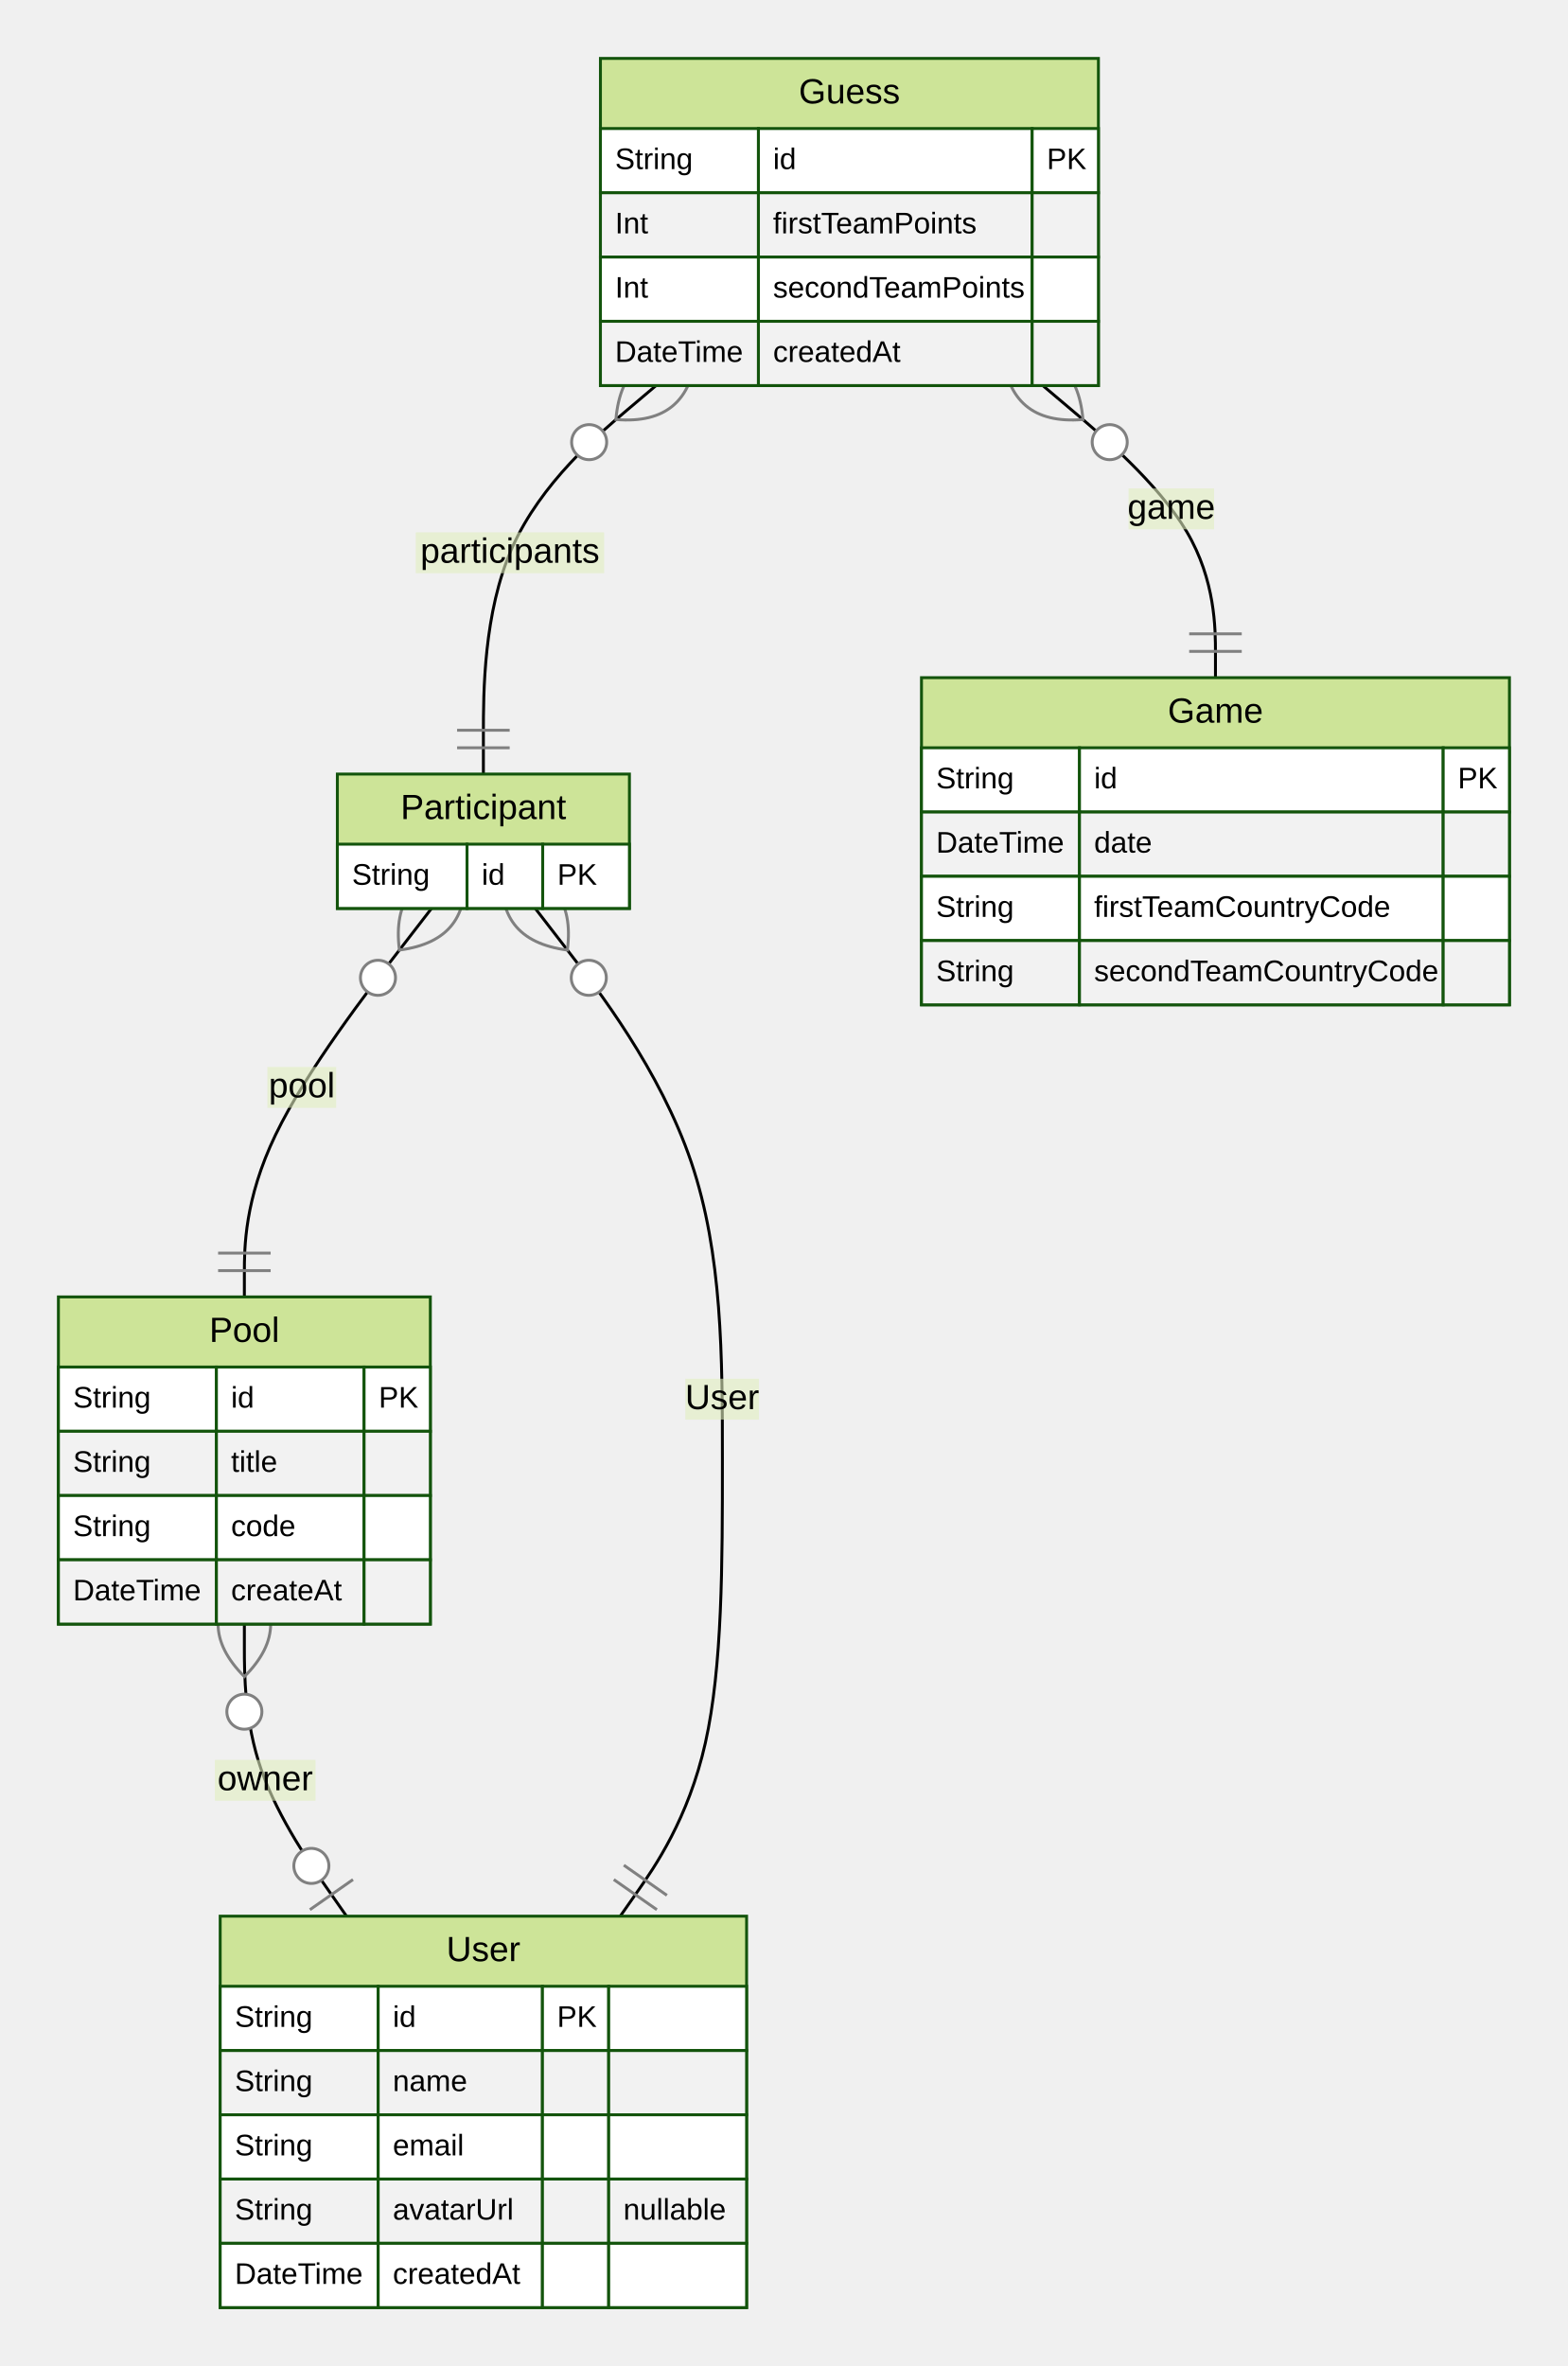
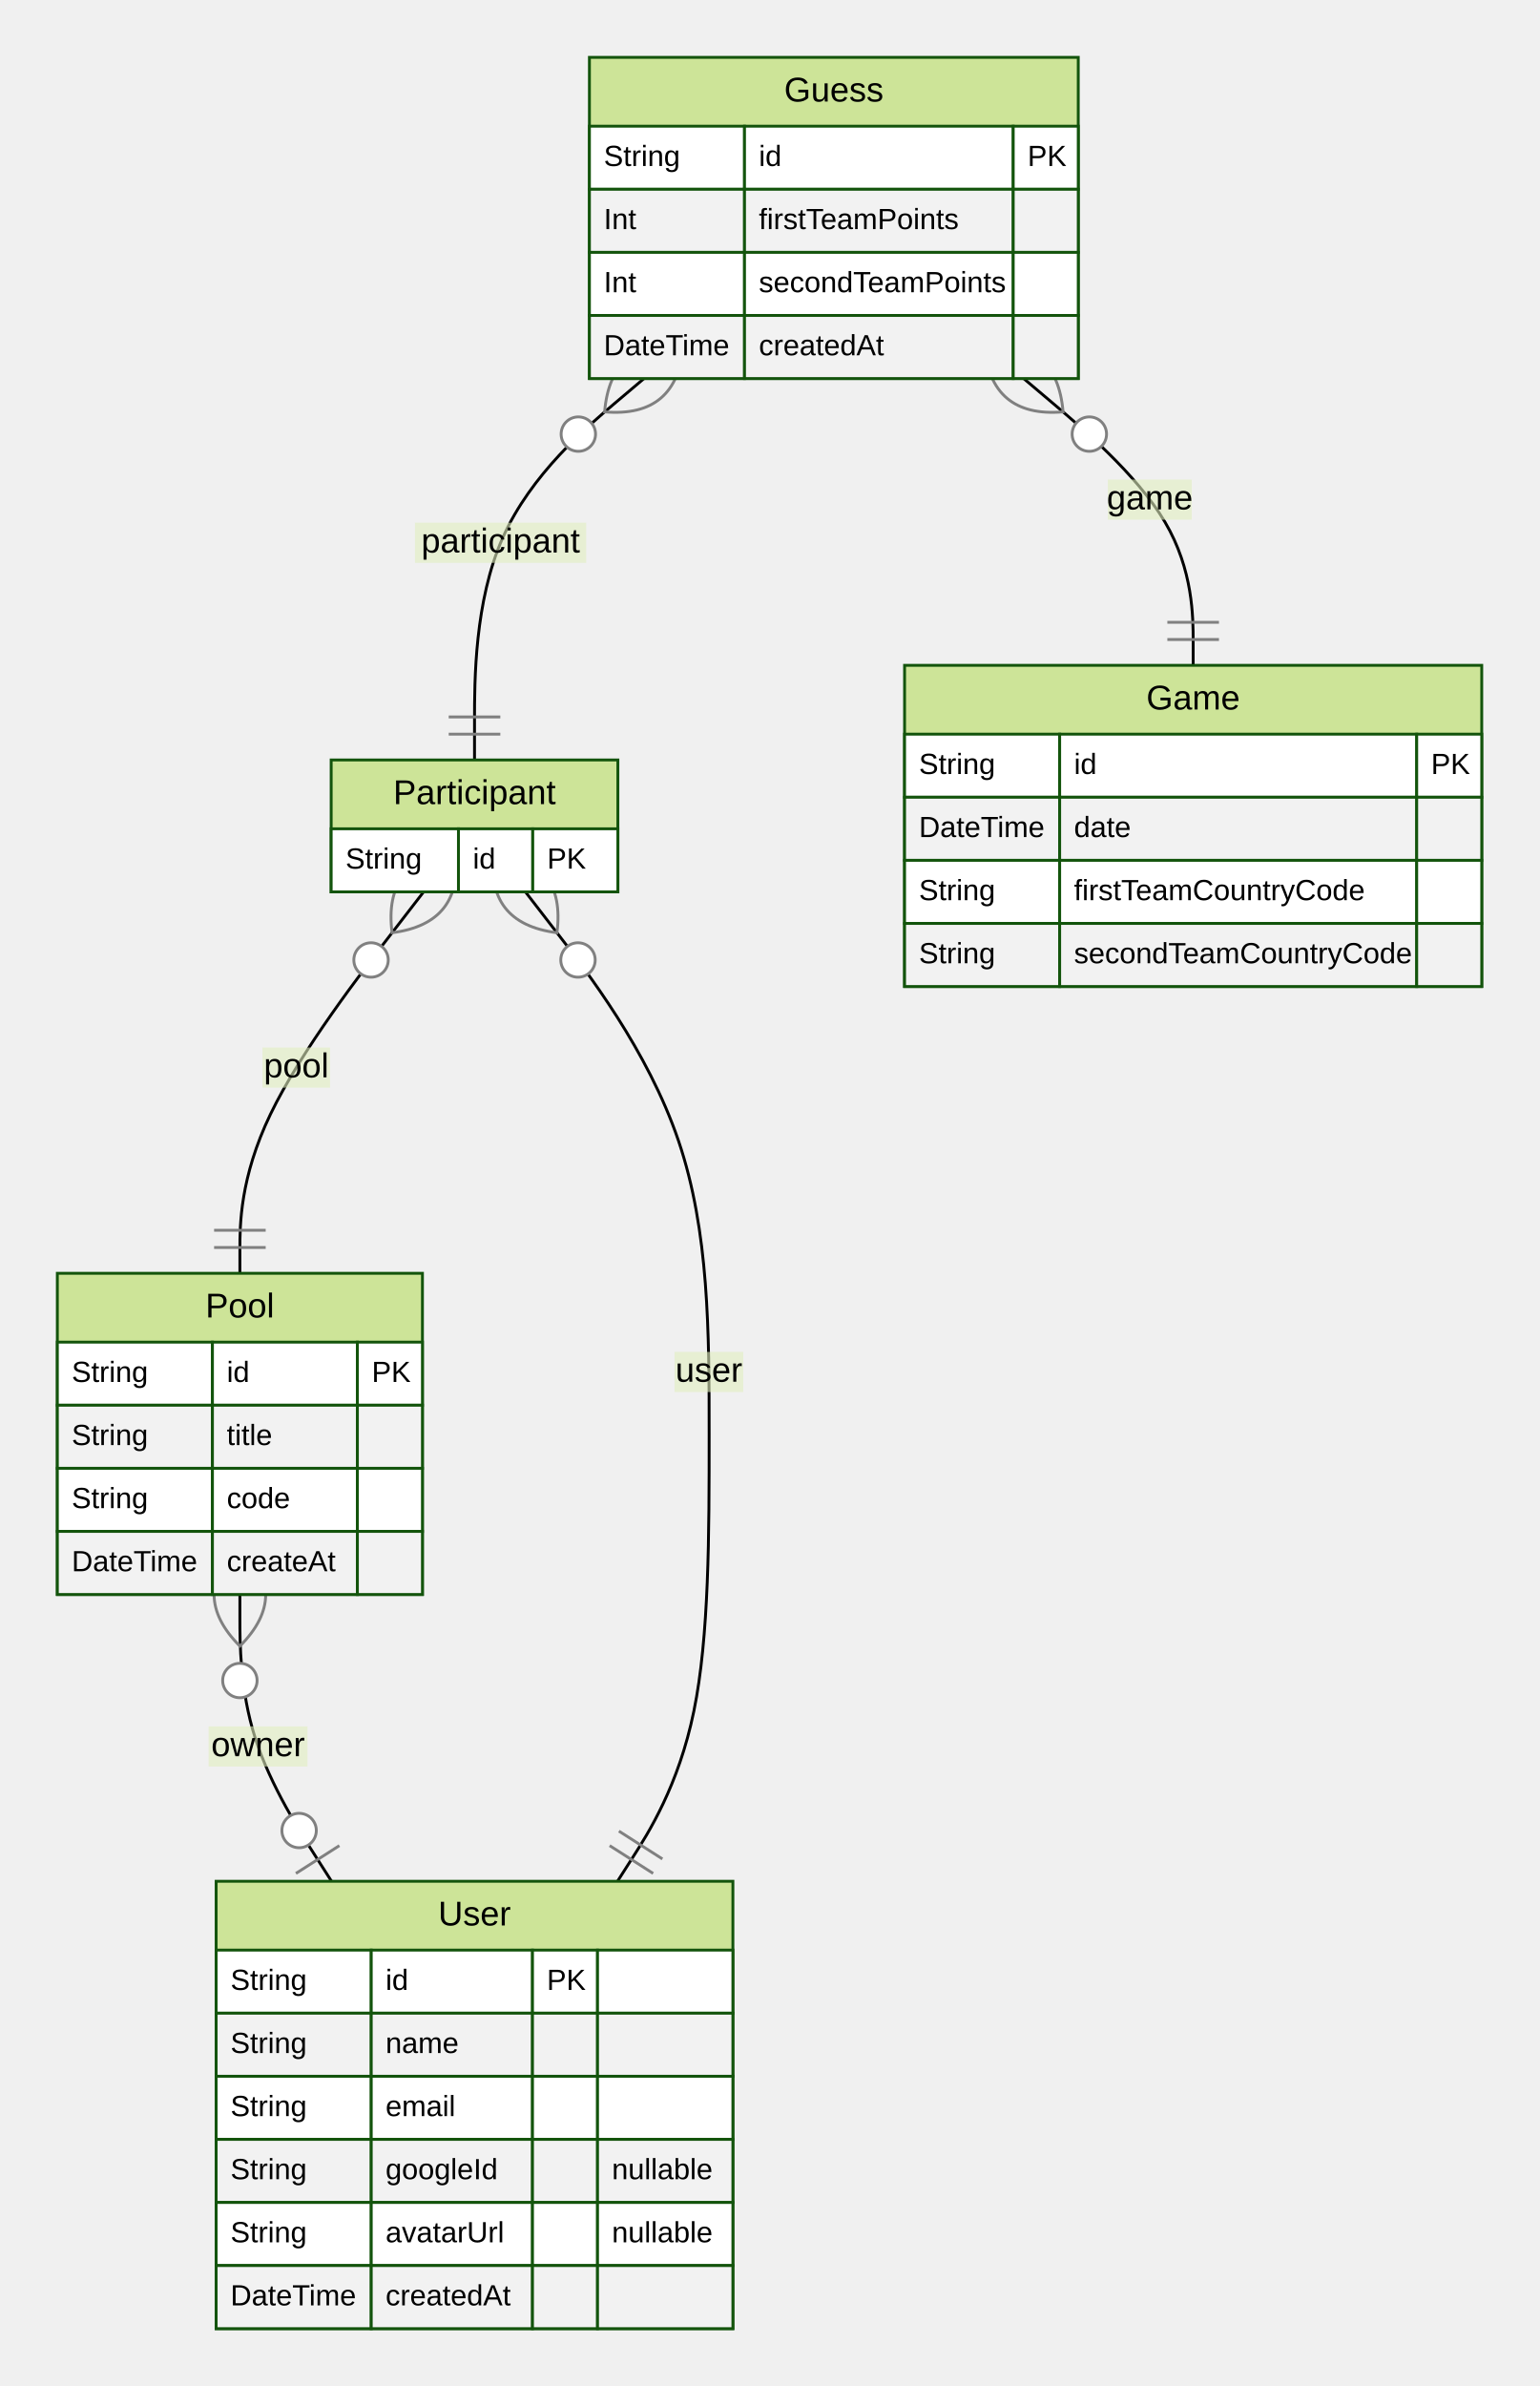
- <svg xmlns="http://www.w3.org/2000/svg" aria-labelledby="chart-title-mermaid-0 chart-desc-mermaid-0" role="img" viewBox="0 0 536.82 810" style="max-width: 536.82px; background-color: white;" width="100%" id="mermaid-0">
+ <svg xmlns="http://www.w3.org/2000/svg" aria-labelledby="chart-title-mermaid-0 chart-desc-mermaid-0" role="img" viewBox="0 0 536.82 832" style="max-width: 536.82px; background-color: white;" width="100%" id="mermaid-0">
  <style>#mermaid-0 {font-family:"trebuchet ms",verdana,arial,sans-serif;font-size:16px;fill:#000000;}#mermaid-0 .error-icon{fill:#552222;}#mermaid-0 .error-text{fill:#552222;stroke:#552222;}#mermaid-0 .edge-thickness-normal{stroke-width:2px;}#mermaid-0 .edge-thickness-thick{stroke-width:3.5px;}#mermaid-0 .edge-pattern-solid{stroke-dasharray:0;}#mermaid-0 .edge-pattern-dashed{stroke-dasharray:3;}#mermaid-0 .edge-pattern-dotted{stroke-dasharray:2;}#mermaid-0 .marker{fill:#000000;stroke:#000000;}#mermaid-0 .marker.cross{stroke:#000000;}#mermaid-0 svg{font-family:"trebuchet ms",verdana,arial,sans-serif;font-size:16px;}#mermaid-0 .entityBox{fill:#cde498;stroke:#13540c;}#mermaid-0 .attributeBoxOdd{fill:#ffffff;stroke:#13540c;}#mermaid-0 .attributeBoxEven{fill:#f2f2f2;stroke:#13540c;}#mermaid-0 .relationshipLabelBox{fill:hsl(78.158, 58.462%, 84.51%);opacity:0.7;background-color:hsl(78.158, 58.462%, 84.51%);}#mermaid-0 .relationshipLabelBox rect{opacity:0.5;}#mermaid-0 .relationshipLine{stroke:#000000;}#mermaid-0 :root{--mermaid-font-family:"trebuchet ms",verdana,arial,sans-serif;}</style>
  <g />
  <defs>
    <marker orient="auto" markerHeight="18" markerWidth="18" refY="9" refX="0" id="ONLY_ONE_START">
      <path d="M9,0 L9,18 M15,0 L15,18" fill="none" stroke="gray" />
    </marker>
  </defs>
  <defs>
    <marker orient="auto" markerHeight="18" markerWidth="18" refY="9" refX="18" id="ONLY_ONE_END">
      <path d="M3,0 L3,18 M9,0 L9,18" fill="none" stroke="gray" />
    </marker>
  </defs>
  <defs>
    <marker orient="auto" markerHeight="18" markerWidth="30" refY="9" refX="0" id="ZERO_OR_ONE_START">
      <circle r="6" cy="9" cx="21" fill="white" stroke="gray" />
      <path d="M9,0 L9,18" fill="none" stroke="gray" />
    </marker>
  </defs>
  <defs>
    <marker orient="auto" markerHeight="18" markerWidth="30" refY="9" refX="30" id="ZERO_OR_ONE_END">
      <circle r="6" cy="9" cx="9" fill="white" stroke="gray" />
      <path d="M21,0 L21,18" fill="none" stroke="gray" />
    </marker>
  </defs>
  <defs>
    <marker orient="auto" markerHeight="36" markerWidth="45" refY="18" refX="18" id="ONE_OR_MORE_START">
      <path d="M0,18 Q 18,0 36,18 Q 18,36 0,18 M42,9 L42,27" fill="none" stroke="gray" />
    </marker>
  </defs>
  <defs>
    <marker orient="auto" markerHeight="36" markerWidth="45" refY="18" refX="27" id="ONE_OR_MORE_END">
      <path d="M3,9 L3,27 M9,18 Q27,0 45,18 Q27,36 9,18" fill="none" stroke="gray" />
    </marker>
  </defs>
  <defs>
    <marker orient="auto" markerHeight="36" markerWidth="57" refY="18" refX="18" id="ZERO_OR_MORE_START">
      <circle r="6" cy="18" cx="48" fill="white" stroke="gray" />
      <path d="M0,18 Q18,0 36,18 Q18,36 0,18" fill="none" stroke="gray" />
    </marker>
  </defs>
  <defs>
    <marker orient="auto" markerHeight="36" markerWidth="57" refY="18" refX="39" id="ZERO_OR_MORE_END">
      <circle r="6" cy="18" cx="9" fill="white" stroke="gray" />
      <path d="M21,18 Q39,0 57,18 Q39,36 21,18" fill="none" stroke="gray" />
    </marker>
  </defs>
-   <path marker-start="url(#ZERO_OR_MORE_START)" marker-end="url(#ZERO_OR_ONE_END)" fill="none" stroke="gray" d="M83.672,556L83.672,564.333C83.672,572.667,83.672,589.333,89.501,606C95.329,622.667,106.987,639.333,112.816,647.667L118.644,656" class="er relationshipLine" />
-   <path marker-start="url(#ZERO_OR_MORE_START)" marker-end="url(#ONLY_ONE_END)" fill="none" stroke="gray" d="M183.265,311L193.944,324.833C204.624,338.667,225.984,366.333,236.664,397.833C247.344,429.333,247.344,464.667,247.344,500C247.344,535.333,247.344,570.667,241.515,596.667C235.686,622.667,224.029,639.333,218.2,647.667L212.371,656" class="er relationshipLine" />
+   <path marker-start="url(#ZERO_OR_MORE_START)" marker-end="url(#ZERO_OR_ONE_END)" fill="none" stroke="gray" d="M83.672,556L83.672,564.333C83.672,572.667,83.672,589.333,89,606C94.328,622.667,104.983,639.333,110.311,647.667L115.639,656" class="er relationshipLine" />
+   <path marker-start="url(#ZERO_OR_MORE_START)" marker-end="url(#ONLY_ONE_END)" fill="none" stroke="gray" d="M183.265,311L193.944,324.833C204.624,338.667,225.984,366.333,236.664,397.833C247.344,429.333,247.344,464.667,247.344,500C247.344,535.333,247.344,570.667,242.016,596.667C236.688,622.667,226.032,639.333,220.704,647.667L215.377,656" class="er relationshipLine" />
  <path marker-start="url(#ZERO_OR_MORE_START)" marker-end="url(#ONLY_ONE_END)" fill="none" stroke="gray" d="M147.751,311L137.071,324.833C126.391,338.667,105.032,366.333,94.352,388.5C83.672,410.667,83.672,427.333,83.672,435.667L83.672,444" class="er relationshipLine" />
  <path marker-start="url(#ZERO_OR_MORE_START)" marker-end="url(#ONLY_ONE_END)" fill="none" stroke="gray" d="M224.625,132L214.772,140.333C204.919,148.667,185.213,165.333,175.361,187.5C165.508,209.667,165.508,237.333,165.508,251.167L165.508,265" class="er relationshipLine" />
  <path marker-start="url(#ZERO_OR_MORE_START)" marker-end="url(#ONLY_ONE_END)" fill="none" stroke="gray" d="M357.047,132L366.9,140.333C376.753,148.667,396.458,165.333,406.311,182C416.164,198.667,416.164,215.333,416.164,223.667L416.164,232" class="er relationshipLine" />
  <g transform="translate(20,444 )" id="Pool">
    <rect height="112" width="127.344" y="0" x="0" stroke="gray" fill-opacity="100%" fill="honeydew" class="er entityBox" />
    <text transform="translate(63.67186,12)" style="font-family: &quot;trebuchet ms&quot;, verdana, arial, sans-serif;; font-size: 12px" text-anchor="middle" dominant-baseline="middle" y="0" x="0" id="entity-Pool" class="er entityLabel">Pool</text>
    <rect height="22" width="54.096" y="24" x="0" stroke="gray" fill-opacity="100%" fill="honeydew" class="er attributeBoxOdd" />
    <text transform="translate(5,35)" style="font-family: &quot;trebuchet ms&quot;, verdana, arial, sans-serif;; font-size: 10.2px" text-anchor="left" dominant-baseline="middle" y="0" x="0" id="entity-Pool-attr-1-type" class="er entityLabel">String</text>
    <rect height="22" width="50.56" y="24" x="54.096" stroke="gray" fill-opacity="100%" fill="honeydew" class="er attributeBoxOdd" />
    <text transform="translate(59.09555,35)" style="font-family: &quot;trebuchet ms&quot;, verdana, arial, sans-serif;; font-size: 10.2px" text-anchor="left" dominant-baseline="middle" y="0" x="0" id="entity-Pool-attr-1-name" class="er entityLabel">id</text>
    <rect height="22" width="22.688" y="24" x="104.656" stroke="gray" fill-opacity="100%" fill="honeydew" class="er attributeBoxOdd" />
    <text transform="translate(109.656,35)" style="font-family: &quot;trebuchet ms&quot;, verdana, arial, sans-serif;; font-size: 10.2px" text-anchor="left" dominant-baseline="middle" y="0" x="0" id="entity-Pool-attr-1-key" class="er entityLabel">PK</text>
    <rect height="22" width="54.096" y="46" x="0" stroke="gray" fill-opacity="100%" fill="honeydew" class="er attributeBoxEven" />
    <text transform="translate(5,57)" style="font-family: &quot;trebuchet ms&quot;, verdana, arial, sans-serif;; font-size: 10.2px" text-anchor="left" dominant-baseline="middle" y="0" x="0" id="entity-Pool-attr-2-type" class="er entityLabel">String</text>
    <rect height="22" width="50.56" y="46" x="54.096" stroke="gray" fill-opacity="100%" fill="honeydew" class="er attributeBoxEven" />
    <text transform="translate(59.09555,57)" style="font-family: &quot;trebuchet ms&quot;, verdana, arial, sans-serif;; font-size: 10.2px" text-anchor="left" dominant-baseline="middle" y="0" x="0" id="entity-Pool-attr-2-name" class="er entityLabel">title</text>
    <rect height="22" width="22.688" y="46" x="104.656" stroke="gray" fill-opacity="100%" fill="honeydew" class="er attributeBoxEven" />
    <text transform="translate(109.656,57)" style="font-family: &quot;trebuchet ms&quot;, verdana, arial, sans-serif;; font-size: 10.2px" text-anchor="left" dominant-baseline="middle" y="0" x="0" id="entity-Pool-attr-2-key" class="er entityLabel" />
    <rect height="22" width="54.096" y="68" x="0" stroke="gray" fill-opacity="100%" fill="honeydew" class="er attributeBoxOdd" />
    <text transform="translate(5,79)" style="font-family: &quot;trebuchet ms&quot;, verdana, arial, sans-serif;; font-size: 10.2px" text-anchor="left" dominant-baseline="middle" y="0" x="0" id="entity-Pool-attr-3-type" class="er entityLabel">String</text>
    <rect height="22" width="50.56" y="68" x="54.096" stroke="gray" fill-opacity="100%" fill="honeydew" class="er attributeBoxOdd" />
    <text transform="translate(59.09555,79)" style="font-family: &quot;trebuchet ms&quot;, verdana, arial, sans-serif;; font-size: 10.2px" text-anchor="left" dominant-baseline="middle" y="0" x="0" id="entity-Pool-attr-3-name" class="er entityLabel">code</text>
    <rect height="22" width="22.688" y="68" x="104.656" stroke="gray" fill-opacity="100%" fill="honeydew" class="er attributeBoxOdd" />
    <text transform="translate(109.656,79)" style="font-family: &quot;trebuchet ms&quot;, verdana, arial, sans-serif;; font-size: 10.2px" text-anchor="left" dominant-baseline="middle" y="0" x="0" id="entity-Pool-attr-3-key" class="er entityLabel" />
    <rect height="22" width="54.096" y="90" x="0" stroke="gray" fill-opacity="100%" fill="honeydew" class="er attributeBoxEven" />
    <text transform="translate(5,101)" style="font-family: &quot;trebuchet ms&quot;, verdana, arial, sans-serif;; font-size: 10.2px" text-anchor="left" dominant-baseline="middle" y="0" x="0" id="entity-Pool-attr-4-type" class="er entityLabel">DateTime</text>
    <rect height="22" width="50.56" y="90" x="54.096" stroke="gray" fill-opacity="100%" fill="honeydew" class="er attributeBoxEven" />
    <text transform="translate(59.09555,101)" style="font-family: &quot;trebuchet ms&quot;, verdana, arial, sans-serif;; font-size: 10.2px" text-anchor="left" dominant-baseline="middle" y="0" x="0" id="entity-Pool-attr-4-name" class="er entityLabel">createAt</text>
    <rect height="22" width="22.688" y="90" x="104.656" stroke="gray" fill-opacity="100%" fill="honeydew" class="er attributeBoxEven" />
    <text transform="translate(109.656,101)" style="font-family: &quot;trebuchet ms&quot;, verdana, arial, sans-serif;; font-size: 10.2px" text-anchor="left" dominant-baseline="middle" y="0" x="0" id="entity-Pool-attr-4-key" class="er entityLabel" />
  </g>
  <g transform="translate(115.5078,265 )" id="Participant">
    <rect height="46" width="100" y="0" x="0" stroke="gray" fill-opacity="100%" fill="honeydew" class="er entityBox" />
    <text transform="translate(50,12)" style="font-family: &quot;trebuchet ms&quot;, verdana, arial, sans-serif;; font-size: 12px" text-anchor="middle" dominant-baseline="middle" y="0" x="0" id="entity-Participant" class="er entityLabel">Participant</text>
    <rect height="22" width="44.399" y="24" x="0" stroke="gray" fill-opacity="100%" fill="honeydew" class="er attributeBoxOdd" />
    <text transform="translate(5,35)" style="font-family: &quot;trebuchet ms&quot;, verdana, arial, sans-serif;; font-size: 10.2px" text-anchor="left" dominant-baseline="middle" y="0" x="0" id="entity-Participant-attr-1-type" class="er entityLabel">String</text>
    <rect height="22" width="25.911" y="24" x="44.399" stroke="gray" fill-opacity="100%" fill="honeydew" class="er attributeBoxOdd" />
    <text transform="translate(49.39862,35)" style="font-family: &quot;trebuchet ms&quot;, verdana, arial, sans-serif;; font-size: 10.2px" text-anchor="left" dominant-baseline="middle" y="0" x="0" id="entity-Participant-attr-1-name" class="er entityLabel">id</text>
    <rect height="22" width="29.69" y="24" x="70.31" stroke="gray" fill-opacity="100%" fill="honeydew" class="er attributeBoxOdd" />
    <text transform="translate(75.30976,35)" style="font-family: &quot;trebuchet ms&quot;, verdana, arial, sans-serif;; font-size: 10.2px" text-anchor="left" dominant-baseline="middle" y="0" x="0" id="entity-Participant-attr-1-key" class="er entityLabel">PK</text>
  </g>
  <g transform="translate(75.38831,656 )" id="User">
-     <rect height="134" width="180.239" y="0" x="0" stroke="gray" fill-opacity="100%" fill="honeydew" class="er entityBox" />
+     <rect height="156" width="180.239" y="0" x="0" stroke="gray" fill-opacity="100%" fill="honeydew" class="er entityBox" />
    <text transform="translate(90.11948,12)" style="font-family: &quot;trebuchet ms&quot;, verdana, arial, sans-serif;; font-size: 12px" text-anchor="middle" dominant-baseline="middle" y="0" x="0" id="entity-User" class="er entityLabel">User</text>
    <rect height="22" width="54.096" y="24" x="0" stroke="gray" fill-opacity="100%" fill="honeydew" class="er attributeBoxOdd" />
    <text transform="translate(5,35)" style="font-family: &quot;trebuchet ms&quot;, verdana, arial, sans-serif;; font-size: 10.2px" text-anchor="left" dominant-baseline="middle" y="0" x="0" id="entity-User-attr-1-type" class="er entityLabel">String</text>
    <rect height="22" width="56.243" y="24" x="54.096" stroke="gray" fill-opacity="100%" fill="honeydew" class="er attributeBoxOdd" />
    <text transform="translate(59.09555,35)" style="font-family: &quot;trebuchet ms&quot;, verdana, arial, sans-serif;; font-size: 10.2px" text-anchor="left" dominant-baseline="middle" y="0" x="0" id="entity-User-attr-1-name" class="er entityLabel">id</text>
    <rect height="22" width="22.688" y="24" x="110.339" stroke="gray" fill-opacity="100%" fill="honeydew" class="er attributeBoxOdd" />
    <text transform="translate(115.3387,35)" style="font-family: &quot;trebuchet ms&quot;, verdana, arial, sans-serif;; font-size: 10.2px" text-anchor="left" dominant-baseline="middle" y="0" x="0" id="entity-User-attr-1-key" class="er entityLabel">PK</text>
    <rect height="22" width="47.213" y="24" x="133.026" stroke="gray" fill-opacity="100%" fill="honeydew" class="er attributeBoxOdd" />
    <text transform="translate(138.0264,35)" style="font-family: &quot;trebuchet ms&quot;, verdana, arial, sans-serif;; font-size: 10.2px" text-anchor="left" dominant-baseline="middle" y="0" x="0" id="entity-User-attr-1-comment" class="er entityLabel" />
    <rect height="22" width="54.096" y="46" x="0" stroke="gray" fill-opacity="100%" fill="honeydew" class="er attributeBoxEven" />
    <text transform="translate(5,57)" style="font-family: &quot;trebuchet ms&quot;, verdana, arial, sans-serif;; font-size: 10.2px" text-anchor="left" dominant-baseline="middle" y="0" x="0" id="entity-User-attr-2-type" class="er entityLabel">String</text>
    <rect height="22" width="56.243" y="46" x="54.096" stroke="gray" fill-opacity="100%" fill="honeydew" class="er attributeBoxEven" />
    <text transform="translate(59.09555,57)" style="font-family: &quot;trebuchet ms&quot;, verdana, arial, sans-serif;; font-size: 10.2px" text-anchor="left" dominant-baseline="middle" y="0" x="0" id="entity-User-attr-2-name" class="er entityLabel">name</text>
    <rect height="22" width="22.688" y="46" x="110.339" stroke="gray" fill-opacity="100%" fill="honeydew" class="er attributeBoxEven" />
    <text transform="translate(115.3387,57)" style="font-family: &quot;trebuchet ms&quot;, verdana, arial, sans-serif;; font-size: 10.2px" text-anchor="left" dominant-baseline="middle" y="0" x="0" id="entity-User-attr-2-key" class="er entityLabel" />
    <rect height="22" width="47.213" y="46" x="133.026" stroke="gray" fill-opacity="100%" fill="honeydew" class="er attributeBoxEven" />
    <text transform="translate(138.0264,57)" style="font-family: &quot;trebuchet ms&quot;, verdana, arial, sans-serif;; font-size: 10.2px" text-anchor="left" dominant-baseline="middle" y="0" x="0" id="entity-User-attr-2-comment" class="er entityLabel" />
    <rect height="22" width="54.096" y="68" x="0" stroke="gray" fill-opacity="100%" fill="honeydew" class="er attributeBoxOdd" />
    <text transform="translate(5,79)" style="font-family: &quot;trebuchet ms&quot;, verdana, arial, sans-serif;; font-size: 10.2px" text-anchor="left" dominant-baseline="middle" y="0" x="0" id="entity-User-attr-3-type" class="er entityLabel">String</text>
    <rect height="22" width="56.243" y="68" x="54.096" stroke="gray" fill-opacity="100%" fill="honeydew" class="er attributeBoxOdd" />
    <text transform="translate(59.09555,79)" style="font-family: &quot;trebuchet ms&quot;, verdana, arial, sans-serif;; font-size: 10.2px" text-anchor="left" dominant-baseline="middle" y="0" x="0" id="entity-User-attr-3-name" class="er entityLabel">email</text>
    <rect height="22" width="22.688" y="68" x="110.339" stroke="gray" fill-opacity="100%" fill="honeydew" class="er attributeBoxOdd" />
    <text transform="translate(115.3387,79)" style="font-family: &quot;trebuchet ms&quot;, verdana, arial, sans-serif;; font-size: 10.2px" text-anchor="left" dominant-baseline="middle" y="0" x="0" id="entity-User-attr-3-key" class="er entityLabel" />
    <rect height="22" width="47.213" y="68" x="133.026" stroke="gray" fill-opacity="100%" fill="honeydew" class="er attributeBoxOdd" />
    <text transform="translate(138.0264,79)" style="font-family: &quot;trebuchet ms&quot;, verdana, arial, sans-serif;; font-size: 10.2px" text-anchor="left" dominant-baseline="middle" y="0" x="0" id="entity-User-attr-3-comment" class="er entityLabel" />
    <rect height="22" width="54.096" y="90" x="0" stroke="gray" fill-opacity="100%" fill="honeydew" class="er attributeBoxEven" />
    <text transform="translate(5,101)" style="font-family: &quot;trebuchet ms&quot;, verdana, arial, sans-serif;; font-size: 10.2px" text-anchor="left" dominant-baseline="middle" y="0" x="0" id="entity-User-attr-4-type" class="er entityLabel">String</text>
    <rect height="22" width="56.243" y="90" x="54.096" stroke="gray" fill-opacity="100%" fill="honeydew" class="er attributeBoxEven" />
-     <text transform="translate(59.09555,101)" style="font-family: &quot;trebuchet ms&quot;, verdana, arial, sans-serif;; font-size: 10.2px" text-anchor="left" dominant-baseline="middle" y="0" x="0" id="entity-User-attr-4-name" class="er entityLabel">avatarUrl</text>
+     <text transform="translate(59.09555,101)" style="font-family: &quot;trebuchet ms&quot;, verdana, arial, sans-serif;; font-size: 10.2px" text-anchor="left" dominant-baseline="middle" y="0" x="0" id="entity-User-attr-4-name" class="er entityLabel">googleId</text>
    <rect height="22" width="22.688" y="90" x="110.339" stroke="gray" fill-opacity="100%" fill="honeydew" class="er attributeBoxEven" />
    <text transform="translate(115.3387,101)" style="font-family: &quot;trebuchet ms&quot;, verdana, arial, sans-serif;; font-size: 10.2px" text-anchor="left" dominant-baseline="middle" y="0" x="0" id="entity-User-attr-4-key" class="er entityLabel" />
    <rect height="22" width="47.213" y="90" x="133.026" stroke="gray" fill-opacity="100%" fill="honeydew" class="er attributeBoxEven" />
    <text transform="translate(138.0264,101)" style="font-family: &quot;trebuchet ms&quot;, verdana, arial, sans-serif;; font-size: 10.2px" text-anchor="left" dominant-baseline="middle" y="0" x="0" id="entity-User-attr-4-comment" class="er entityLabel">nullable</text>
    <rect height="22" width="54.096" y="112" x="0" stroke="gray" fill-opacity="100%" fill="honeydew" class="er attributeBoxOdd" />
-     <text transform="translate(5,123)" style="font-family: &quot;trebuchet ms&quot;, verdana, arial, sans-serif;; font-size: 10.2px" text-anchor="left" dominant-baseline="middle" y="0" x="0" id="entity-User-attr-5-type" class="er entityLabel">DateTime</text>
+     <text transform="translate(5,123)" style="font-family: &quot;trebuchet ms&quot;, verdana, arial, sans-serif;; font-size: 10.2px" text-anchor="left" dominant-baseline="middle" y="0" x="0" id="entity-User-attr-5-type" class="er entityLabel">String</text>
    <rect height="22" width="56.243" y="112" x="54.096" stroke="gray" fill-opacity="100%" fill="honeydew" class="er attributeBoxOdd" />
-     <text transform="translate(59.09555,123)" style="font-family: &quot;trebuchet ms&quot;, verdana, arial, sans-serif;; font-size: 10.2px" text-anchor="left" dominant-baseline="middle" y="0" x="0" id="entity-User-attr-5-name" class="er entityLabel">createdAt</text>
+     <text transform="translate(59.09555,123)" style="font-family: &quot;trebuchet ms&quot;, verdana, arial, sans-serif;; font-size: 10.2px" text-anchor="left" dominant-baseline="middle" y="0" x="0" id="entity-User-attr-5-name" class="er entityLabel">avatarUrl</text>
    <rect height="22" width="22.688" y="112" x="110.339" stroke="gray" fill-opacity="100%" fill="honeydew" class="er attributeBoxOdd" />
    <text transform="translate(115.3387,123)" style="font-family: &quot;trebuchet ms&quot;, verdana, arial, sans-serif;; font-size: 10.2px" text-anchor="left" dominant-baseline="middle" y="0" x="0" id="entity-User-attr-5-key" class="er entityLabel" />
    <rect height="22" width="47.213" y="112" x="133.026" stroke="gray" fill-opacity="100%" fill="honeydew" class="er attributeBoxOdd" />
-     <text transform="translate(138.0264,123)" style="font-family: &quot;trebuchet ms&quot;, verdana, arial, sans-serif;; font-size: 10.2px" text-anchor="left" dominant-baseline="middle" y="0" x="0" id="entity-User-attr-5-comment" class="er entityLabel" />
+     <text transform="translate(138.0264,123)" style="font-family: &quot;trebuchet ms&quot;, verdana, arial, sans-serif;; font-size: 10.2px" text-anchor="left" dominant-baseline="middle" y="0" x="0" id="entity-User-attr-5-comment" class="er entityLabel">nullable</text>
+     <rect height="22" width="54.096" y="134" x="0" stroke="gray" fill-opacity="100%" fill="honeydew" class="er attributeBoxEven" />
+     <text transform="translate(5,145)" style="font-family: &quot;trebuchet ms&quot;, verdana, arial, sans-serif;; font-size: 10.2px" text-anchor="left" dominant-baseline="middle" y="0" x="0" id="entity-User-attr-6-type" class="er entityLabel">DateTime</text>
+     <rect height="22" width="56.243" y="134" x="54.096" stroke="gray" fill-opacity="100%" fill="honeydew" class="er attributeBoxEven" />
+     <text transform="translate(59.09555,145)" style="font-family: &quot;trebuchet ms&quot;, verdana, arial, sans-serif;; font-size: 10.2px" text-anchor="left" dominant-baseline="middle" y="0" x="0" id="entity-User-attr-6-name" class="er entityLabel">createdAt</text>
+     <rect height="22" width="22.688" y="134" x="110.339" stroke="gray" fill-opacity="100%" fill="honeydew" class="er attributeBoxEven" />
+     <text transform="translate(115.3387,145)" style="font-family: &quot;trebuchet ms&quot;, verdana, arial, sans-serif;; font-size: 10.2px" text-anchor="left" dominant-baseline="middle" y="0" x="0" id="entity-User-attr-6-key" class="er entityLabel" />
+     <rect height="22" width="47.213" y="134" x="133.026" stroke="gray" fill-opacity="100%" fill="honeydew" class="er attributeBoxEven" />
+     <text transform="translate(138.0264,145)" style="font-family: &quot;trebuchet ms&quot;, verdana, arial, sans-serif;; font-size: 10.2px" text-anchor="left" dominant-baseline="middle" y="0" x="0" id="entity-User-attr-6-comment" class="er entityLabel" />
  </g>
  <g transform="translate(315.5078,232 )" id="Game">
    <rect height="112" width="201.312" y="0" x="0" stroke="gray" fill-opacity="100%" fill="honeydew" class="er entityBox" />
    <text transform="translate(100.6562,12)" style="font-family: &quot;trebuchet ms&quot;, verdana, arial, sans-serif;; font-size: 12px" text-anchor="middle" dominant-baseline="middle" y="0" x="0" id="entity-Game" class="er entityLabel">Game</text>
    <rect height="22" width="54.096" y="24" x="0" stroke="gray" fill-opacity="100%" fill="honeydew" class="er attributeBoxOdd" />
    <text transform="translate(5,35)" style="font-family: &quot;trebuchet ms&quot;, verdana, arial, sans-serif;; font-size: 10.2px" text-anchor="left" dominant-baseline="middle" y="0" x="0" id="entity-Game-attr-1-type" class="er entityLabel">String</text>
    <rect height="22" width="124.529" y="24" x="54.096" stroke="gray" fill-opacity="100%" fill="honeydew" class="er attributeBoxOdd" />
    <text transform="translate(59.09555,35)" style="font-family: &quot;trebuchet ms&quot;, verdana, arial, sans-serif;; font-size: 10.2px" text-anchor="left" dominant-baseline="middle" y="0" x="0" id="entity-Game-attr-1-name" class="er entityLabel">id</text>
    <rect height="22" width="22.688" y="24" x="178.625" stroke="gray" fill-opacity="100%" fill="honeydew" class="er attributeBoxOdd" />
    <text transform="translate(183.6248,35)" style="font-family: &quot;trebuchet ms&quot;, verdana, arial, sans-serif;; font-size: 10.2px" text-anchor="left" dominant-baseline="middle" y="0" x="0" id="entity-Game-attr-1-key" class="er entityLabel">PK</text>
    <rect height="22" width="54.096" y="46" x="0" stroke="gray" fill-opacity="100%" fill="honeydew" class="er attributeBoxEven" />
    <text transform="translate(5,57)" style="font-family: &quot;trebuchet ms&quot;, verdana, arial, sans-serif;; font-size: 10.2px" text-anchor="left" dominant-baseline="middle" y="0" x="0" id="entity-Game-attr-2-type" class="er entityLabel">DateTime</text>
    <rect height="22" width="124.529" y="46" x="54.096" stroke="gray" fill-opacity="100%" fill="honeydew" class="er attributeBoxEven" />
    <text transform="translate(59.09555,57)" style="font-family: &quot;trebuchet ms&quot;, verdana, arial, sans-serif;; font-size: 10.2px" text-anchor="left" dominant-baseline="middle" y="0" x="0" id="entity-Game-attr-2-name" class="er entityLabel">date</text>
    <rect height="22" width="22.688" y="46" x="178.625" stroke="gray" fill-opacity="100%" fill="honeydew" class="er attributeBoxEven" />
    <text transform="translate(183.6248,57)" style="font-family: &quot;trebuchet ms&quot;, verdana, arial, sans-serif;; font-size: 10.2px" text-anchor="left" dominant-baseline="middle" y="0" x="0" id="entity-Game-attr-2-key" class="er entityLabel" />
    <rect height="22" width="54.096" y="68" x="0" stroke="gray" fill-opacity="100%" fill="honeydew" class="er attributeBoxOdd" />
    <text transform="translate(5,79)" style="font-family: &quot;trebuchet ms&quot;, verdana, arial, sans-serif;; font-size: 10.2px" text-anchor="left" dominant-baseline="middle" y="0" x="0" id="entity-Game-attr-3-type" class="er entityLabel">String</text>
    <rect height="22" width="124.529" y="68" x="54.096" stroke="gray" fill-opacity="100%" fill="honeydew" class="er attributeBoxOdd" />
    <text transform="translate(59.09555,79)" style="font-family: &quot;trebuchet ms&quot;, verdana, arial, sans-serif;; font-size: 10.2px" text-anchor="left" dominant-baseline="middle" y="0" x="0" id="entity-Game-attr-3-name" class="er entityLabel">firstTeamCountryCode</text>
    <rect height="22" width="22.688" y="68" x="178.625" stroke="gray" fill-opacity="100%" fill="honeydew" class="er attributeBoxOdd" />
    <text transform="translate(183.6248,79)" style="font-family: &quot;trebuchet ms&quot;, verdana, arial, sans-serif;; font-size: 10.2px" text-anchor="left" dominant-baseline="middle" y="0" x="0" id="entity-Game-attr-3-key" class="er entityLabel" />
    <rect height="22" width="54.096" y="90" x="0" stroke="gray" fill-opacity="100%" fill="honeydew" class="er attributeBoxEven" />
    <text transform="translate(5,101)" style="font-family: &quot;trebuchet ms&quot;, verdana, arial, sans-serif;; font-size: 10.2px" text-anchor="left" dominant-baseline="middle" y="0" x="0" id="entity-Game-attr-4-type" class="er entityLabel">String</text>
    <rect height="22" width="124.529" y="90" x="54.096" stroke="gray" fill-opacity="100%" fill="honeydew" class="er attributeBoxEven" />
    <text transform="translate(59.09555,101)" style="font-family: &quot;trebuchet ms&quot;, verdana, arial, sans-serif;; font-size: 10.2px" text-anchor="left" dominant-baseline="middle" y="0" x="0" id="entity-Game-attr-4-name" class="er entityLabel">secondTeamCountryCode</text>
    <rect height="22" width="22.688" y="90" x="178.625" stroke="gray" fill-opacity="100%" fill="honeydew" class="er attributeBoxEven" />
    <text transform="translate(183.6248,101)" style="font-family: &quot;trebuchet ms&quot;, verdana, arial, sans-serif;; font-size: 10.2px" text-anchor="left" dominant-baseline="middle" y="0" x="0" id="entity-Game-attr-4-key" class="er entityLabel" />
  </g>
  <g transform="translate(205.5837,20 )" id="Guess">
    <rect height="112" width="170.504" y="0" x="0" stroke="gray" fill-opacity="100%" fill="honeydew" class="er entityBox" />
    <text transform="translate(85.2522,12)" style="font-family: &quot;trebuchet ms&quot;, verdana, arial, sans-serif;; font-size: 12px" text-anchor="middle" dominant-baseline="middle" y="0" x="0" id="entity-Guess" class="er entityLabel">Guess</text>
    <rect height="22" width="54.096" y="24" x="0" stroke="gray" fill-opacity="100%" fill="honeydew" class="er attributeBoxOdd" />
    <text transform="translate(5,35)" style="font-family: &quot;trebuchet ms&quot;, verdana, arial, sans-serif;; font-size: 10.2px" text-anchor="left" dominant-baseline="middle" y="0" x="0" id="entity-Guess-attr-1-type" class="er entityLabel">String</text>
    <rect height="22" width="93.721" y="24" x="54.096" stroke="gray" fill-opacity="100%" fill="honeydew" class="er attributeBoxOdd" />
    <text transform="translate(59.09555,35)" style="font-family: &quot;trebuchet ms&quot;, verdana, arial, sans-serif;; font-size: 10.2px" text-anchor="left" dominant-baseline="middle" y="0" x="0" id="entity-Guess-attr-1-name" class="er entityLabel">id</text>
    <rect height="22" width="22.688" y="24" x="147.817" stroke="gray" fill-opacity="100%" fill="honeydew" class="er attributeBoxOdd" />
    <text transform="translate(152.8167,35)" style="font-family: &quot;trebuchet ms&quot;, verdana, arial, sans-serif;; font-size: 10.2px" text-anchor="left" dominant-baseline="middle" y="0" x="0" id="entity-Guess-attr-1-key" class="er entityLabel">PK</text>
    <rect height="22" width="54.096" y="46" x="0" stroke="gray" fill-opacity="100%" fill="honeydew" class="er attributeBoxEven" />
    <text transform="translate(5,57)" style="font-family: &quot;trebuchet ms&quot;, verdana, arial, sans-serif;; font-size: 10.2px" text-anchor="left" dominant-baseline="middle" y="0" x="0" id="entity-Guess-attr-2-type" class="er entityLabel">Int</text>
    <rect height="22" width="93.721" y="46" x="54.096" stroke="gray" fill-opacity="100%" fill="honeydew" class="er attributeBoxEven" />
    <text transform="translate(59.09555,57)" style="font-family: &quot;trebuchet ms&quot;, verdana, arial, sans-serif;; font-size: 10.2px" text-anchor="left" dominant-baseline="middle" y="0" x="0" id="entity-Guess-attr-2-name" class="er entityLabel">firstTeamPoints</text>
    <rect height="22" width="22.688" y="46" x="147.817" stroke="gray" fill-opacity="100%" fill="honeydew" class="er attributeBoxEven" />
    <text transform="translate(152.8167,57)" style="font-family: &quot;trebuchet ms&quot;, verdana, arial, sans-serif;; font-size: 10.2px" text-anchor="left" dominant-baseline="middle" y="0" x="0" id="entity-Guess-attr-2-key" class="er entityLabel" />
    <rect height="22" width="54.096" y="68" x="0" stroke="gray" fill-opacity="100%" fill="honeydew" class="er attributeBoxOdd" />
    <text transform="translate(5,79)" style="font-family: &quot;trebuchet ms&quot;, verdana, arial, sans-serif;; font-size: 10.2px" text-anchor="left" dominant-baseline="middle" y="0" x="0" id="entity-Guess-attr-3-type" class="er entityLabel">Int</text>
    <rect height="22" width="93.721" y="68" x="54.096" stroke="gray" fill-opacity="100%" fill="honeydew" class="er attributeBoxOdd" />
    <text transform="translate(59.09555,79)" style="font-family: &quot;trebuchet ms&quot;, verdana, arial, sans-serif;; font-size: 10.2px" text-anchor="left" dominant-baseline="middle" y="0" x="0" id="entity-Guess-attr-3-name" class="er entityLabel">secondTeamPoints</text>
    <rect height="22" width="22.688" y="68" x="147.817" stroke="gray" fill-opacity="100%" fill="honeydew" class="er attributeBoxOdd" />
    <text transform="translate(152.8167,79)" style="font-family: &quot;trebuchet ms&quot;, verdana, arial, sans-serif;; font-size: 10.2px" text-anchor="left" dominant-baseline="middle" y="0" x="0" id="entity-Guess-attr-3-key" class="er entityLabel" />
    <rect height="22" width="54.096" y="90" x="0" stroke="gray" fill-opacity="100%" fill="honeydew" class="er attributeBoxEven" />
    <text transform="translate(5,101)" style="font-family: &quot;trebuchet ms&quot;, verdana, arial, sans-serif;; font-size: 10.2px" text-anchor="left" dominant-baseline="middle" y="0" x="0" id="entity-Guess-attr-4-type" class="er entityLabel">DateTime</text>
    <rect height="22" width="93.721" y="90" x="54.096" stroke="gray" fill-opacity="100%" fill="honeydew" class="er attributeBoxEven" />
    <text transform="translate(59.09555,101)" style="font-family: &quot;trebuchet ms&quot;, verdana, arial, sans-serif;; font-size: 10.2px" text-anchor="left" dominant-baseline="middle" y="0" x="0" id="entity-Guess-attr-4-name" class="er entityLabel">createdAt</text>
    <rect height="22" width="22.688" y="90" x="147.817" stroke="gray" fill-opacity="100%" fill="honeydew" class="er attributeBoxEven" />
    <text transform="translate(152.8167,101)" style="font-family: &quot;trebuchet ms&quot;, verdana, arial, sans-serif;; font-size: 10.2px" text-anchor="left" dominant-baseline="middle" y="0" x="0" id="entity-Guess-attr-4-key" class="er entityLabel" />
  </g>
-   <rect fill-opacity="85%" fill="white" height="14" width="34.471" y="602.488" x="73.567" class="er relationshipLabelBox" />
-   <text style="font-family: &quot;trebuchet ms&quot;, verdana, arial, sans-serif;; font-size: 12px" dominant-baseline="middle" text-anchor="middle" y="609.488" x="90.803" id="rel1" class="er relationshipLabel">owner</text>
-   <rect fill-opacity="85%" fill="white" height="14" width="25.184" y="472.004" x="234.668" class="er relationshipLabelBox" />
-   <text style="font-family: &quot;trebuchet ms&quot;, verdana, arial, sans-serif;; font-size: 12px" dominant-baseline="middle" text-anchor="middle" y="479.004" x="247.26" id="rel2" class="er relationshipLabel">User</text>
+   <rect fill-opacity="85%" fill="white" height="14" width="34.471" y="601.986" x="72.775" class="er relationshipLabelBox" />
+   <text style="font-family: &quot;trebuchet ms&quot;, verdana, arial, sans-serif;; font-size: 12px" dominant-baseline="middle" text-anchor="middle" y="608.986" x="90.01" id="rel1" class="er relationshipLabel">owner</text>
+   <rect fill-opacity="85%" fill="white" height="14" width="23.959" y="471.409" x="235.273" class="er relationshipLabelBox" />
+   <text style="font-family: &quot;trebuchet ms&quot;, verdana, arial, sans-serif;; font-size: 12px" dominant-baseline="middle" text-anchor="middle" y="478.409" x="247.253" id="rel2" class="er relationshipLabel">user</text>
  <rect fill-opacity="85%" fill="white" height="14" width="23.564" y="365.27" x="91.555" class="er relationshipLabelBox" />
  <text style="font-family: &quot;trebuchet ms&quot;, verdana, arial, sans-serif;; font-size: 12px" dominant-baseline="middle" text-anchor="middle" y="372.27" x="103.338" id="rel3" class="er relationshipLabel">pool</text>
-   <rect fill-opacity="85%" fill="white" height="14" width="64.502" y="182.256" x="142.354" class="er relationshipLabelBox" />
-   <text style="font-family: &quot;trebuchet ms&quot;, verdana, arial, sans-serif;; font-size: 12px" dominant-baseline="middle" text-anchor="middle" y="189.256" x="174.605" id="rel4" class="er relationshipLabel">participants</text>
+   <rect fill-opacity="85%" fill="white" height="14" width="59.744" y="182.256" x="144.733" class="er relationshipLabelBox" />
+   <text style="font-family: &quot;trebuchet ms&quot;, verdana, arial, sans-serif;; font-size: 12px" dominant-baseline="middle" text-anchor="middle" y="189.256" x="174.605" id="rel4" class="er relationshipLabel">participant</text>
  <rect fill-opacity="85%" fill="white" height="14" width="29.289" y="167.222" x="386.403" class="er relationshipLabelBox" />
  <text style="font-family: &quot;trebuchet ms&quot;, verdana, arial, sans-serif;; font-size: 12px" dominant-baseline="middle" text-anchor="middle" y="174.222" x="401.048" id="rel5" class="er relationshipLabel">game</text>
</svg>
